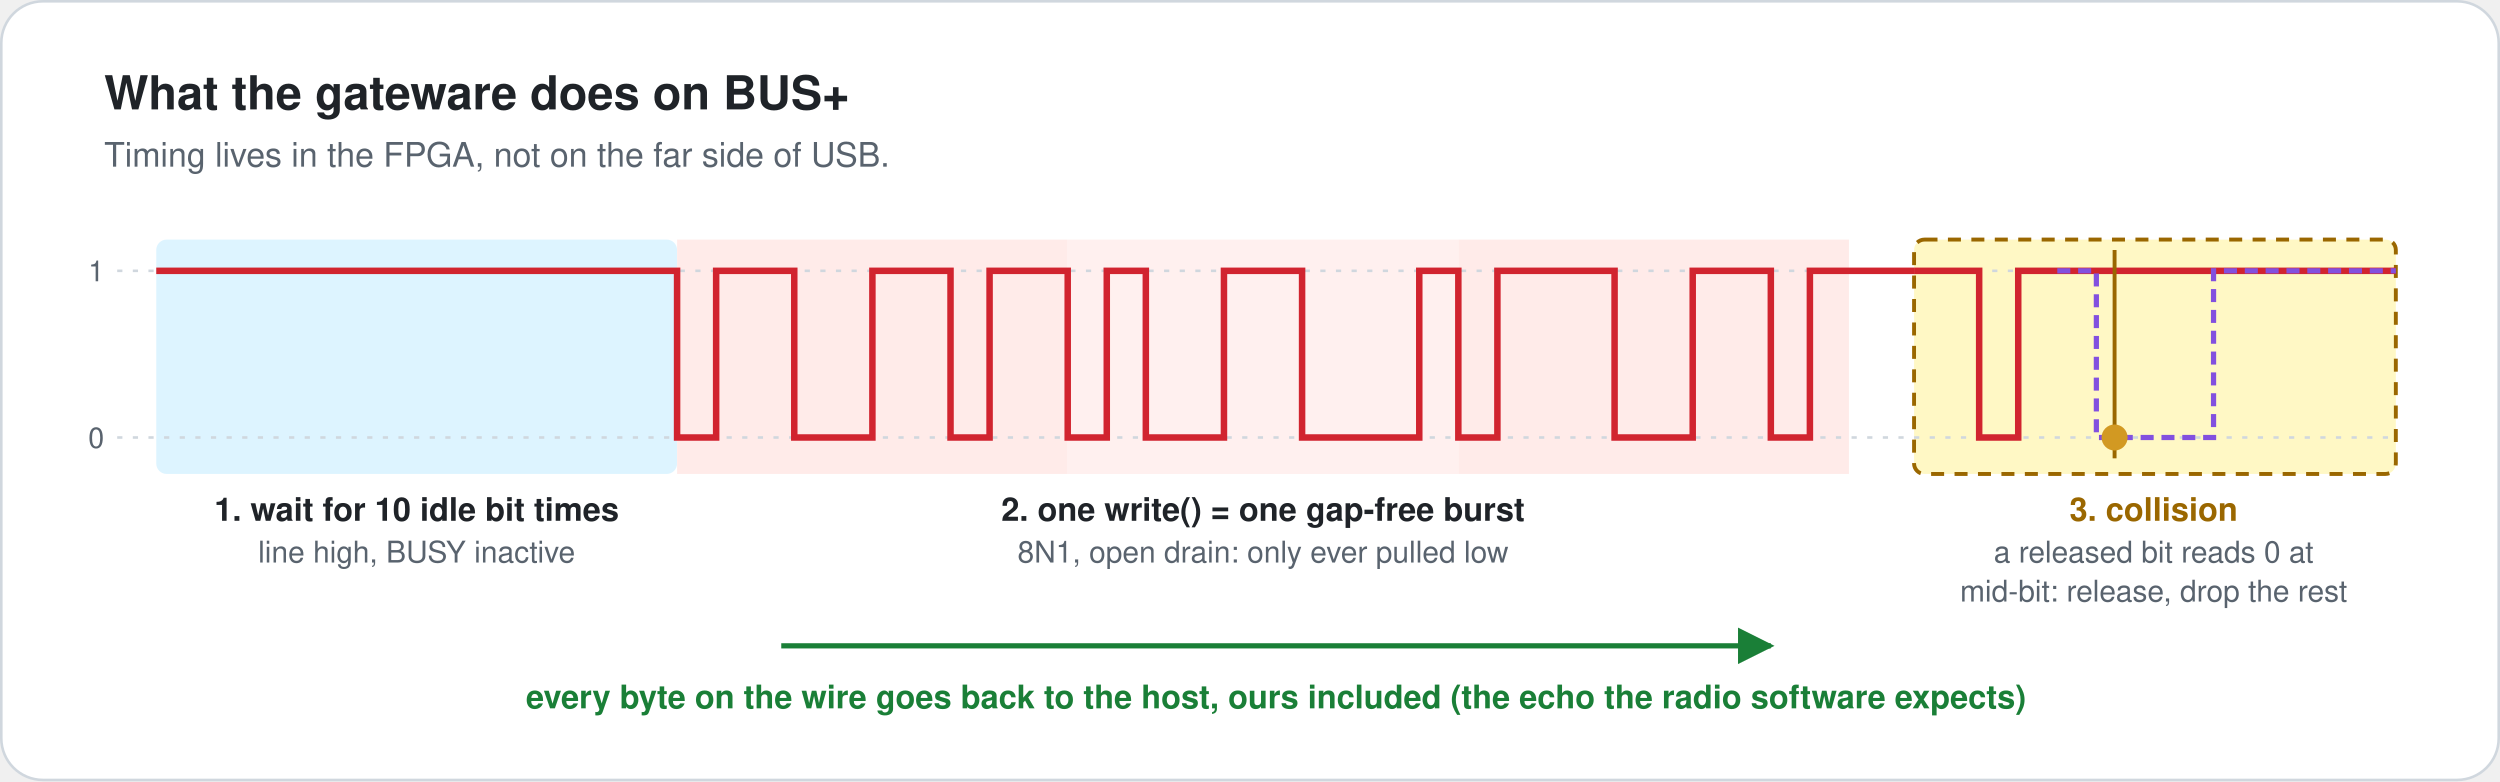
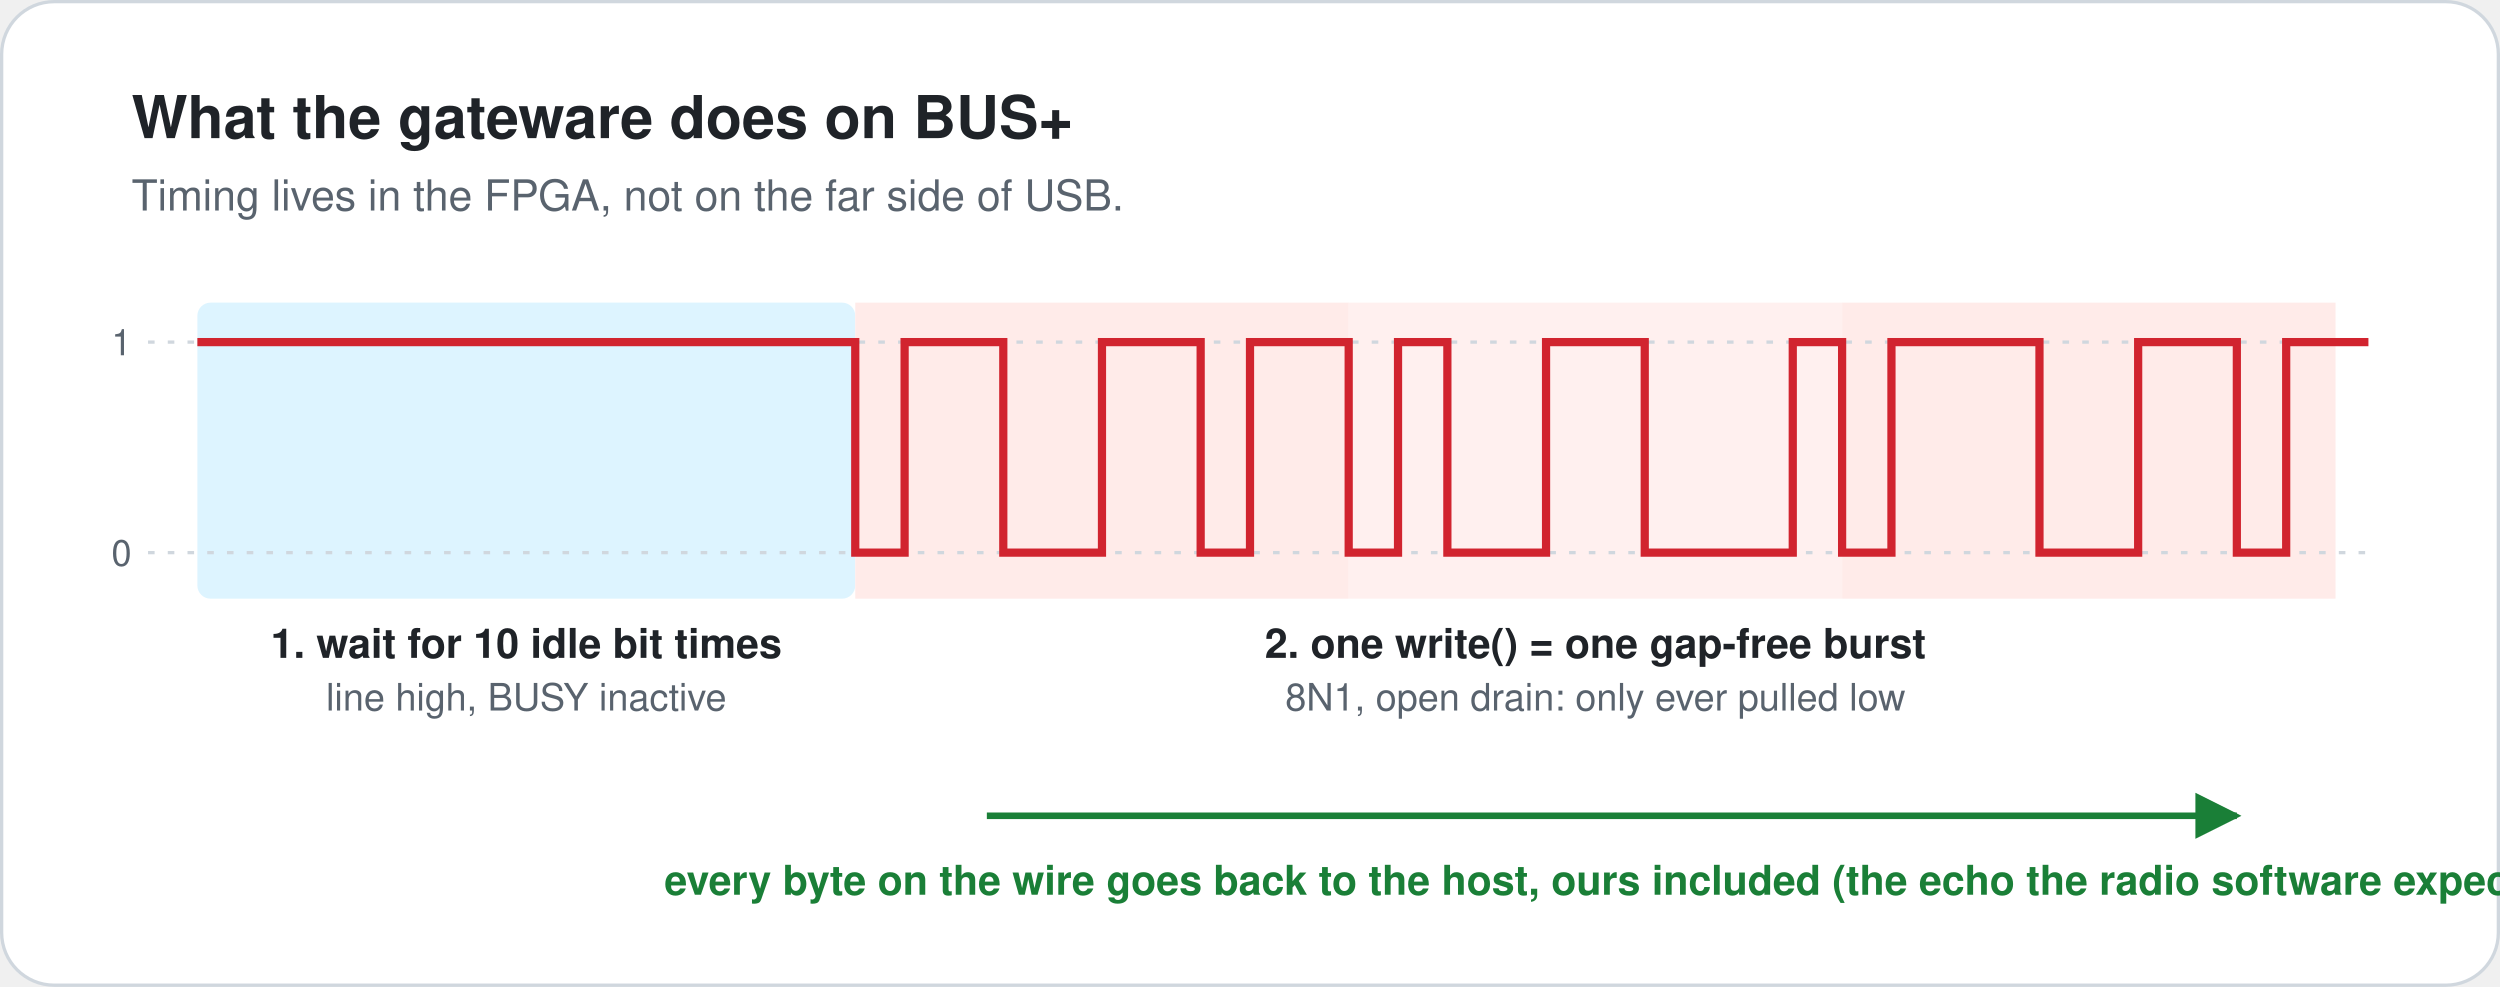
- <svg xmlns="http://www.w3.org/2000/svg" viewBox="0 0 960 300" width="960" height="300" font-family="Helvetica, Arial, sans-serif">
+ <svg xmlns="http://www.w3.org/2000/svg" viewBox="0 0 760 300" width="760" height="300" font-family="Helvetica, Arial, sans-serif">
  <style>
    .bg { fill: #ffffff; stroke: #d0d7de; }
    .ink { fill: #1f2328; }
    .muted { fill: #59636e; }
    .wave { stroke: #d1242f; fill: none; }
-     .other { stroke: #8250df; fill: none; }
    .idle { fill: #ddf4ff; }
    .byte { fill: #ffebe9; }
-     .coll { fill: #fff8c5; stroke: #9a6700; }
-     .colltext { fill: #9a6700; }
    .grid { stroke: #d0d7de; }
    .echo { stroke: #1a7f37; fill: none; }
    .echotext { fill: #1a7f37; }
    @media (prefers-color-scheme: dark) {
      .bg { fill: #0d1117; stroke: #30363d; }
      .ink { fill: #e6edf3; }
      .muted { fill: #9198a1; }
      .wave { stroke: #ff7b72; }
-       .other { stroke: #d2a8ff; }
      .idle { fill: #0c2d4a; }
      .byte { fill: #3d1416; }
-       .coll { fill: #3b2e0a; stroke: #d29922; }
-       .colltext { fill: #d29922; }
      .grid { stroke: #30363d; }
      .echo { stroke: #3fb950; }
      .echotext { fill: #3fb950; }
    }
  </style>
-   <rect class="bg" x="0.5" y="0.5" width="959" height="299" rx="16" />
+   <rect class="bg" x="0.5" y="0.5" width="759" height="299" rx="16" />
  <text class="ink" x="40" y="42" font-size="18" font-weight="bold">What the gateware does on BUS+</text>
  <text class="muted" x="40" y="64" font-size="13">Timing lives in the FPGA, not on the far side of USB.</text>
  <rect class="idle" x="60" y="92" width="200" height="90" rx="4" />
  <rect class="byte" x="260" y="92" width="150" height="90" />
  <rect class="byte" x="410" y="92" width="150" height="90" opacity="0.75" />
  <rect class="byte" x="560" y="92" width="150" height="90" />
-   <rect class="coll" x="735" y="92" width="185" height="90" rx="4" stroke-width="1.5" stroke-dasharray="5 4" />
  <text class="muted" x="40" y="108" font-size="11" text-anchor="end">1</text>
  <text class="muted" x="40" y="172" font-size="11" text-anchor="end">0</text>
-   <line class="grid" x1="45" y1="104" x2="920" y2="104" stroke-width="1" stroke-dasharray="2 4" />
-   <line class="grid" x1="45" y1="168" x2="920" y2="168" stroke-width="1" stroke-dasharray="2 4" />
-   <polyline class="wave" stroke-width="2.5" points="     60,104 260,104     260,168 275,168 275,104 305,104 305,168 335,168 335,104 365,104 365,168 380,168 380,104 410,104     410,168 425,168 425,104 440,104 440,168 470,168 470,104 500,104 500,168 545,168 545,104 560,104     560,168 575,168 575,104 620,104 620,168 650,168 650,104 680,104 680,168 695,168 695,104 710,104     710,104 735,104" />
-   <polyline class="wave" stroke-width="2.5" points="735,104 760,104 760,168 775,168 775,104 790,104 790,104 920,104" />
-   <polyline class="other" stroke-width="2" stroke-dasharray="5 3" points="790,104 805,104 805,168 850,168 850,104 920,104" />
-   <line x1="812" y1="96" x2="812" y2="176" stroke="#9a6700" stroke-width="1.5" />
-   <circle cx="812" cy="168" r="5" fill="#d29922" />
+   <line class="grid" x1="45" y1="104" x2="720" y2="104" stroke-width="1" stroke-dasharray="2 4" />
+   <line class="grid" x1="45" y1="168" x2="720" y2="168" stroke-width="1" stroke-dasharray="2 4" />
+   <polyline class="wave" stroke-width="2.5" points="     60,104 260,104     260,168 275,168 275,104 305,104 305,168 335,168 335,104 365,104 365,168 380,168 380,104 410,104     410,168 425,168 425,104 440,104 440,168 470,168 470,104 500,104 500,168 545,168 545,104 560,104     560,168 575,168 575,104 620,104 620,168 650,168 650,104 680,104 680,168 695,168 695,104 710,104     710,104 720,104" />
  <text class="ink" x="160" y="200" font-size="12.5" font-weight="bold" text-anchor="middle">1. wait for 10 idle bit times</text>
  <text class="muted" x="160" y="216" font-size="11.5" text-anchor="middle">line high, BUSY inactive</text>
  <text class="ink" x="485" y="200" font-size="12.5" font-weight="bold" text-anchor="middle">2. one write() = one gap-free burst</text>
  <text class="muted" x="485" y="216" font-size="11.5" text-anchor="middle">8N1, open drain: only ever pulled low</text>
-   <text class="colltext" x="827" y="200" font-size="12.5" font-weight="bold" text-anchor="middle">3. collision</text>
-   <text class="muted" x="827" y="216" font-size="11.5" text-anchor="middle">a released bit reads 0 at</text>
-   <text class="muted" x="827" y="231" font-size="11.5" text-anchor="middle">mid-bit: release, drop the rest</text>
  <path class="echo" d="M 300 248 L 680 248" stroke-width="2" marker-end="url(#arr)" />
  <defs>
    <marker id="arr" viewBox="0 0 10 10" refX="9" refY="5" markerWidth="7" markerHeight="7" orient="auto">
      <path d="M0,0 L10,5 L0,10 z" fill="#1a7f37" />
    </marker>
  </defs>
  <text class="echotext" x="490" y="272" font-size="12.5" font-weight="bold" text-anchor="middle">every byte on the wire goes back to the host, ours included (the echo the radio software expects)</text>
</svg>
